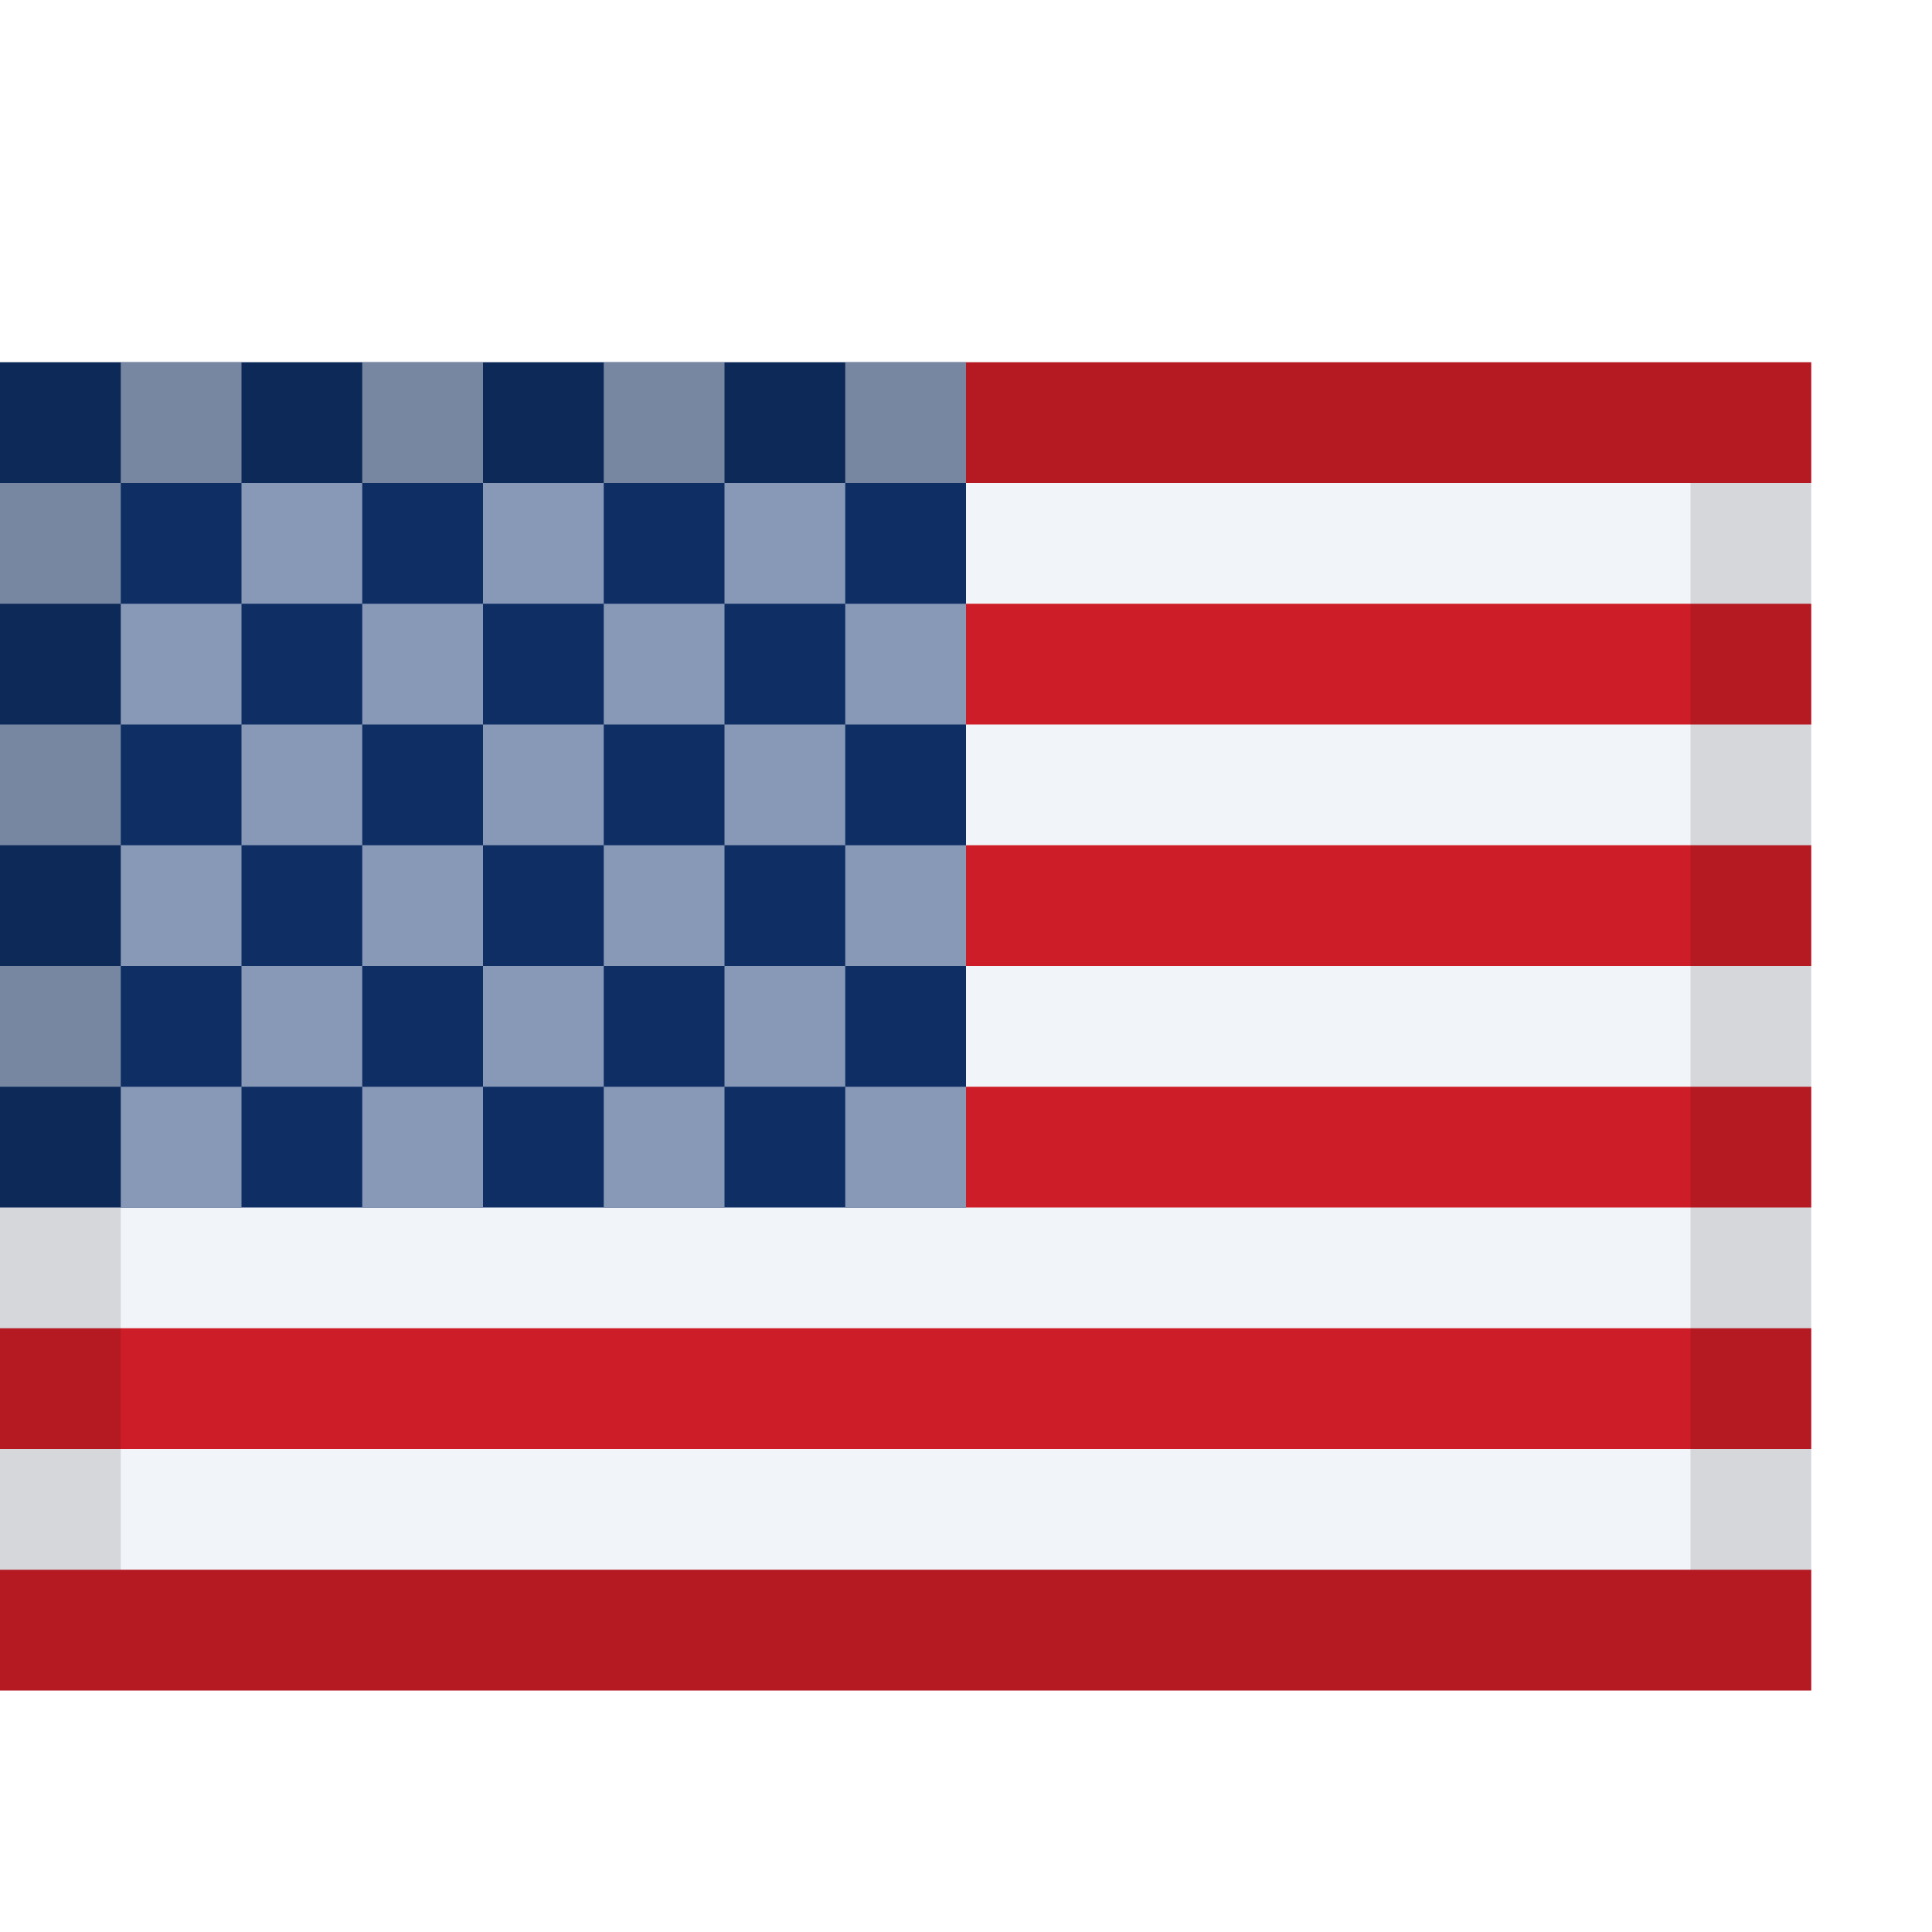
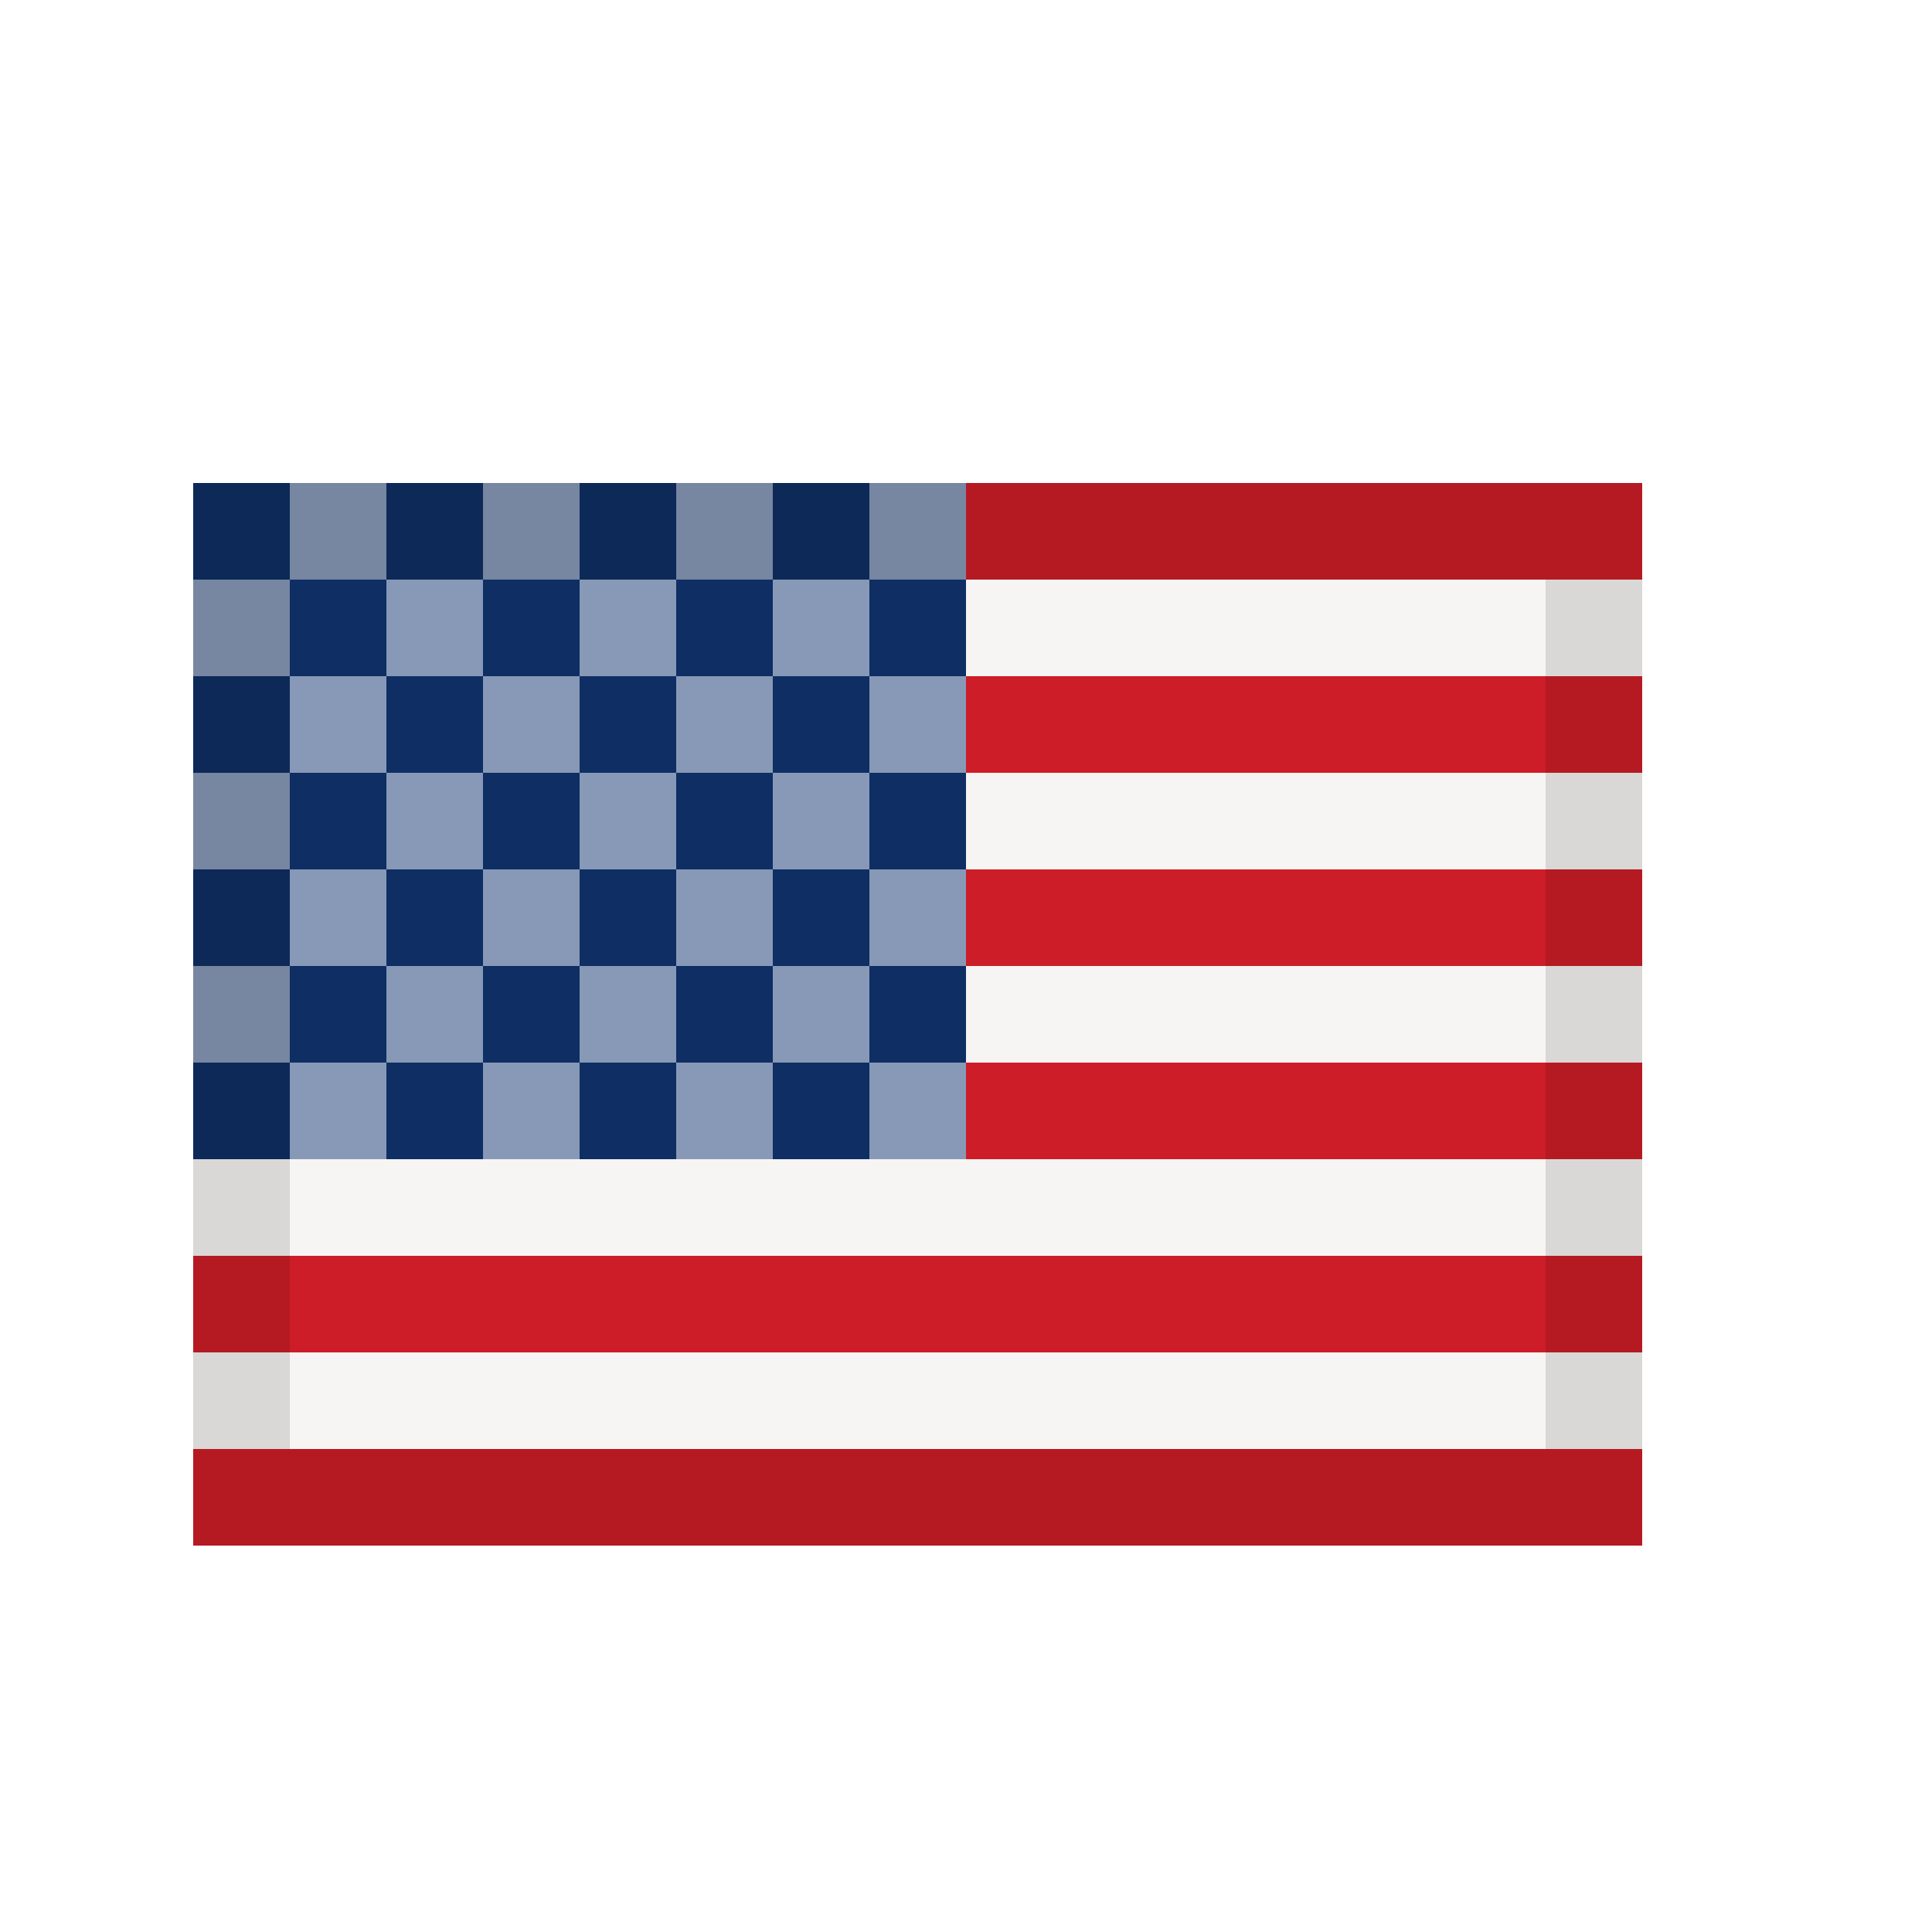
- <svg xmlns="http://www.w3.org/2000/svg" width="16px" height="16px" viewBox="0 0 16 16" version="1.1">
-   <defs />
-   <g id="Export" stroke="none" stroke-width="1" fill="none" fill-rule="evenodd">
-     <g id="Icon-(Sprite)" transform="translate(-390, 0)">
-       <g id="Icons-/-Flags-/-US" transform="translate(390, 3)">
-         <rect id="White" fill="#F1F4F8" x="0" y="0" width="15" height="11" />
-         <path d="M8,0 L15,0 L15,1 L8,1 L8,0 L8,0 Z M8,2 L15,2 L15,3 L8,3 L8,2 L8,2 Z M8,4 L15,4 L15,5 L8,5 L8,4 L8,4 Z M8,6 L15,6 L15,7 L8,7 L8,6 L8,6 Z M0,8 L15,8 L15,9 L0,9 L0,8 L0,8 Z M0,10 L15,10 L15,11 L0,11 L0,10 L0,10 Z" id="Red" fill="#CD1D28" />
-         <rect id="Blue" fill="#0E2E64" x="0" y="0" width="8" height="7" />
-         <path d="M1,0 L2,0 L2,1 L1,1 L1,0 L1,0 Z M3,0 L4,0 L4,1 L3,1 L3,0 L3,0 Z M5,0 L6,0 L6,1 L5,1 L5,0 L5,0 Z M7,0 L8,0 L8,1 L7,1 L7,0 L7,0 Z M2,1 L3,1 L3,2 L2,2 L2,1 L2,1 Z M0,1 L1,1 L1,2 L0,2 L0,1 L0,1 L0,1 L0,1 Z M4,1 L5,1 L5,2 L4,2 L4,1 L4,1 L4,1 L4,1 Z M6,1 L7,1 L7,2 L6,2 L6,1 L6,1 L6,1 Z M3,2 L4,2 L4,3 L3,3 L3,2 L3,2 L3,2 Z M1,2 L2,2 L2,3 L1,3 L1,2 L1,2 L1,2 L1,2 Z M5,2 L6,2 L6,3 L5,3 L5,2 L5,2 L5,2 L5,2 Z M7,2 L8,2 L8,3 L7,3 L7,2 L7,2 Z M2,3 L3,3 L3,4 L2,4 L2,3 L2,3 Z M0,3 L1,3 L1,4 L0,4 L0,3 L0,3 L0,3 L0,3 Z M4,3 L5,3 L5,4 L4,4 L4,3 L4,3 L4,3 L4,3 Z M6,3 L7,3 L7,4 L6,4 L6,3 L6,3 L6,3 Z M3,4 L4,4 L4,5 L3,5 L3,4 L3,4 L3,4 Z M1,4 L2,4 L2,5 L1,5 L1,4 L1,4 L1,4 L1,4 Z M5,4 L6,4 L6,5 L5,5 L5,4 L5,4 L5,4 L5,4 Z M7,4 L8,4 L8,5 L7,5 L7,4 L7,4 Z M2,5 L3,5 L3,6 L2,6 L2,5 L2,5 Z M0,5 L1,5 L1,6 L0,6 L0,5 L0,5 L0,5 L0,5 Z M4,5 L5,5 L5,6 L4,6 L4,5 L4,5 L4,5 L4,5 Z M6,5 L7,5 L7,6 L6,6 L6,5 L6,5 L6,5 Z M3,6 L4,6 L4,7 L3,7 L3,6 L3,6 L3,6 Z M1,6 L2,6 L2,7 L1,7 L1,6 L1,6 L1,6 L1,6 Z M5,6 L6,6 L6,7 L5,7 L5,6 L5,6 L5,6 L5,6 Z M7,6 L8,6 L8,7 L7,7 L7,6 L7,6 L7,6 L7,6 Z" id="Stars" fill="#8799B7" />
-         <path d="M0,0 L15,0 L15,11 L0,11 L0,0 L0,0 L0,0 Z M1,1 L14,1 L14,10 L1,10 L1,1 L1,1 L1,1 Z" id="Border" fill-opacity="0.12" fill="#000000" />
-       </g>
-     </g>
-   </g>
+ <svg xmlns="http://www.w3.org/2000/svg" width="20" height="20" viewBox="0 0 20 20" fill="none">
+   <rect x="2" y="5" width="15" height="11" fill="#F6F5F4" />
+   <path fill-rule="evenodd" clip-rule="evenodd" d="M10 5H17V6H10V5ZM10 7H17V8H10V7ZM10 9H17V10H10V9ZM10 11H17V12H10V11ZM2 13H17V14H2V13ZM2 15H17V16H2V15Z" fill="#CD1D28" />
+   <rect x="2" y="5" width="8" height="7" fill="#0E2E64" />
+   <path fill-rule="evenodd" clip-rule="evenodd" d="M3 5H4V6H3V5ZM5 5H6V6H5V5ZM7 5H8V6H7V5ZM9 5H10V6H9V5ZM4 6H5V7H4V6ZM2 6H3V7H2V6ZM6 6H7V7H6V6ZM8 6H9V7H8V6ZM5 7H6V8H5V7ZM3 7H4V8H3V7ZM7 7H8V8H7V7ZM9 7H10V8H9V7ZM4 8H5V9H4V8ZM2 8H3V9H2V8ZM6 8H7V9H6V8ZM8 8H9V9H8V8ZM5 9H6V10H5V9ZM3 9H4V10H3V9ZM7 9H8V10H7V9ZM9 9H10V10H9V9ZM4 10H5V11H4V10ZM2 10H3V11H2V10ZM6 10H7V11H6V10ZM8 10H9V11H8V10ZM5 11H6V12H5V11ZM3 11H4V12H3V11ZM7 11H8V12H7V11ZM9 11H10V12H9V11Z" fill="#8799B7" />
+   <path fill-rule="evenodd" clip-rule="evenodd" d="M2 5H17V16H2V5ZM3 6H16V15H3V6Z" fill="black" fill-opacity="0.12" />
</svg>
